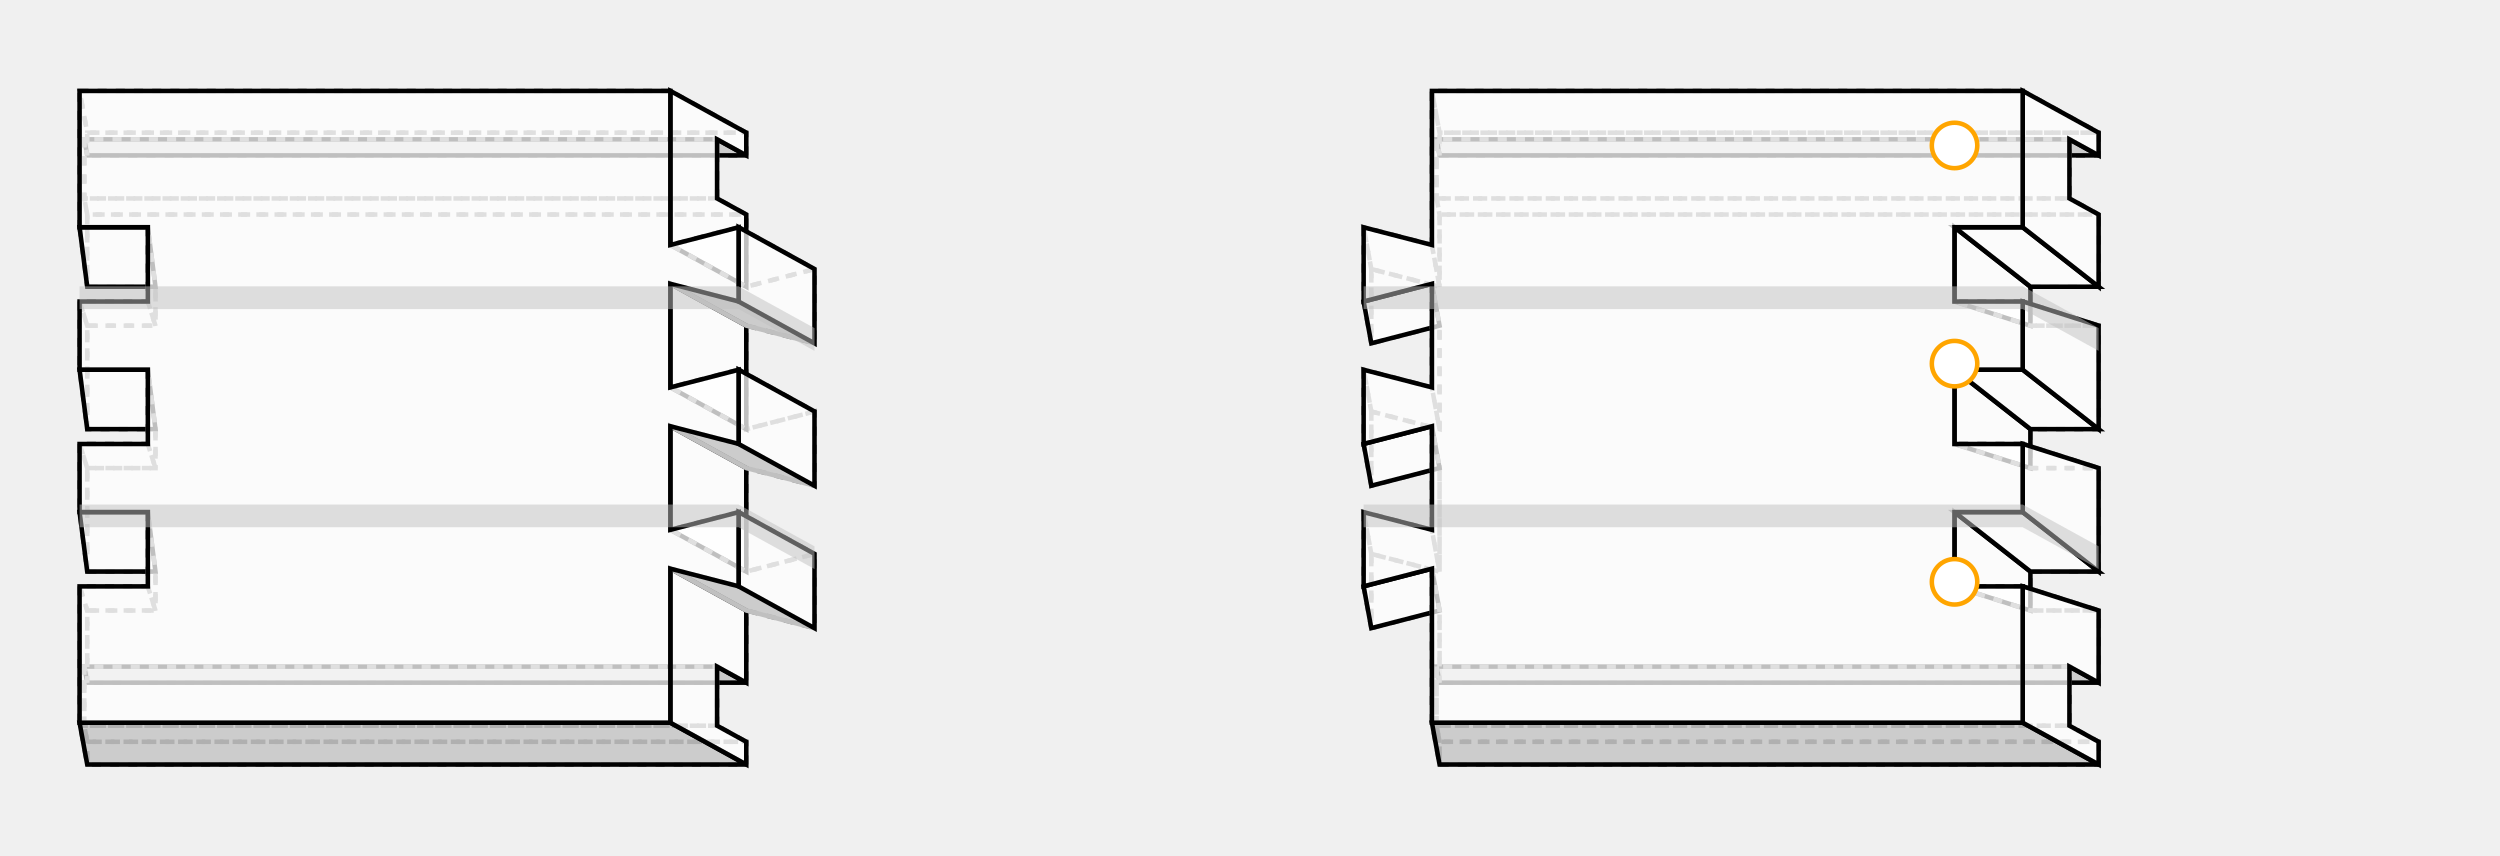
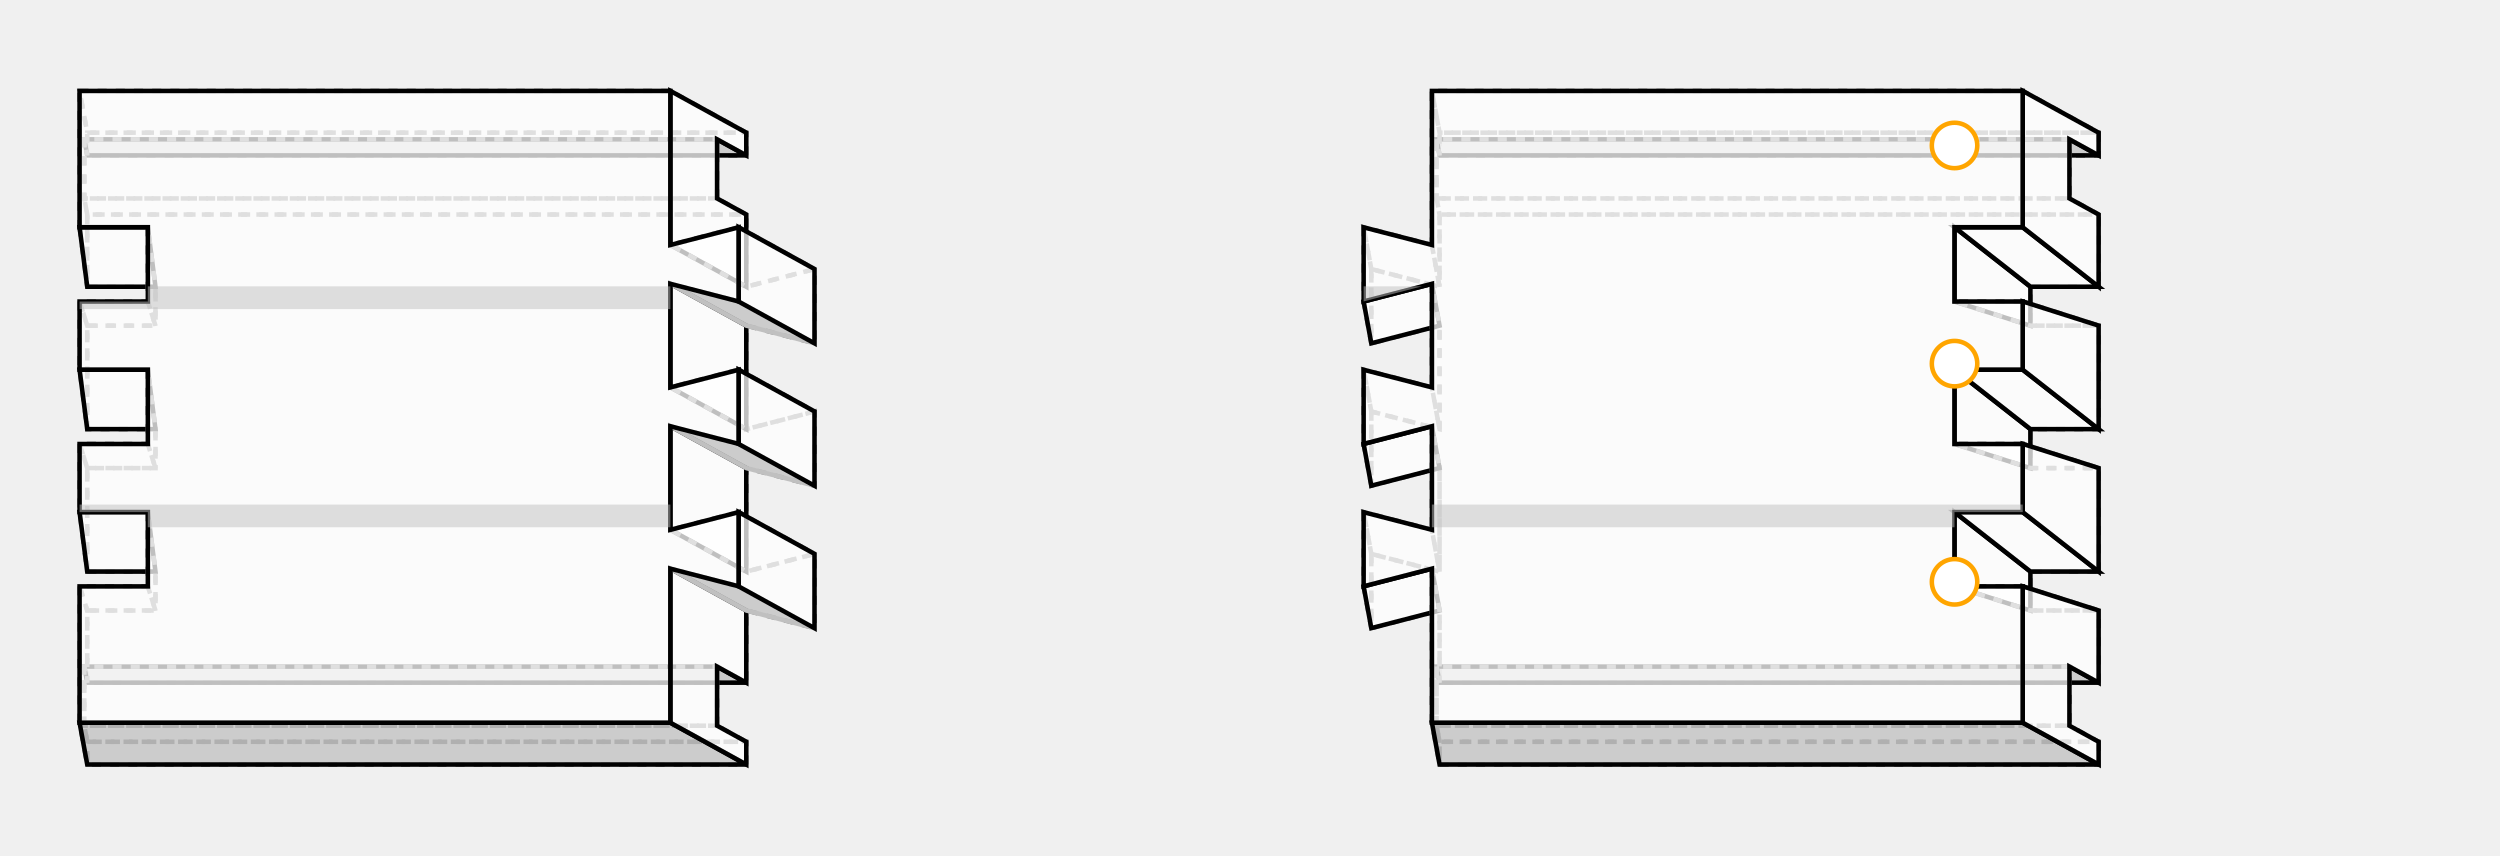
<svg xmlns="http://www.w3.org/2000/svg" width="1100" viewBox="0 0 550 188.192">
  <polygon fill="none" stroke-width="1" stroke-dasharray="2" stroke="gray" points="164.171,34.192 164.171,29.192 19.192,29.192 19.192,34.192 164.171,34.192" />
  <polygon fill="none" stroke-width="1" stroke-dasharray="2" stroke="gray" points="164.171,168.192 164.171,163.192 19.192,163.192 19.192,168.192 164.171,168.192" />
  <polygon fill="none" stroke-width="1" stroke-dasharray="2" stroke="gray" points="19.192,125.734 34.213,125.734 34.213,134.317 19.192,134.317 19.192,150.192 164.171,150.192 164.171,134.297 179.192,138.18 179.192,138.18 179.192,121.872 179.192,121.872 164.171,125.754 164.171,102.964 179.192,106.846 179.192,90.538 164.171,94.421 164.171,71.631 179.192,75.513 179.192,75.513 179.192,59.205 179.192,59.205 164.171,63.088 164.171,47.192 19.192,47.192 19.192,63.068 19.192,63.068 34.213,63.068 34.213,71.651 19.192,71.651 19.192,94.401 34.213,94.401 34.213,102.984 19.192,102.984 19.192,102.984 19.192,125.734" />
  <polygon fill="rgba(192,192,192,0.75)" stroke-width="1" stroke-dasharray="" stroke="black" points="157.749,30.657 164.171,34.192 19.192,34.192 18.544,30.657 157.749,30.657" />
  <polygon fill="none" stroke-width="1" stroke-dasharray="2" stroke="gray" points="157.749,43.657 18.544,43.657 19.192,47.192 164.171,47.192 157.749,43.657" />
  <polygon fill="rgba(192,192,192,0.75)" stroke-width="1" stroke-dasharray="" stroke="black" points="157.749,146.657 164.171,150.192 19.192,150.192 18.544,146.657 157.749,146.657" />
  <polygon fill="none" stroke-width="1" stroke-dasharray="2" stroke="gray" points="157.749,159.657 18.544,159.657 19.192,163.192 164.171,163.192 157.749,159.657" />
  <polygon fill="none" stroke-width="1" stroke-dasharray="2" stroke="gray" points="157.749,43.657 157.749,30.657 18.544,30.657 18.544,43.657 157.749,43.657" />
  <polygon fill="none" stroke-width="1" stroke-dasharray="2" stroke="gray" points="157.749,159.657 157.749,146.657 18.544,146.657 18.544,159.657 157.749,159.657" />
  <polygon fill="none" stroke-width="1" stroke-dasharray="2" stroke="gray" points="17.506,50.013 19.192,63.085 19.192,47.192 18.544,43.657 18.544,30.657 19.192,34.192 19.192,29.192 17.506,20.0 17.506,50.013" />
  <polygon fill="none" stroke-width="1" stroke-dasharray="2" stroke="gray" points="17.506,66.32 17.506,81.346 19.192,94.418 19.192,71.634 17.506,66.32" />
  <polygon fill="none" stroke-width="1" stroke-dasharray="2" stroke="gray" points="17.506,97.654 17.506,112.68 19.192,125.751 19.192,102.967 17.506,97.654" />
  <polygon fill="none" stroke-width="1" stroke-dasharray="2" stroke="gray" points="17.506,128.987 17.506,159.0 19.192,168.192 19.192,163.192 18.544,159.657 18.544,146.657 19.192,150.192 19.192,134.3 17.506,128.987" />
  <polygon fill="rgba(255,255,255,0.75)" stroke-width="1" stroke-dasharray="" stroke="black" points="17.506,50.0 32.517,50.0 34.203,63.078 19.192,63.078" />
  <polygon fill="none" stroke-width="1" stroke-dasharray="2" stroke="gray" points="19.192,71.641 34.203,71.641 32.517,66.333 17.506,66.333" />
  <polygon fill="rgba(255,255,255,0.75)" stroke-width="1" stroke-dasharray="" stroke="black" points="17.506,81.333 32.517,81.333 34.203,94.411 19.192,94.411" />
  <polygon fill="none" stroke-width="1" stroke-dasharray="2" stroke="gray" points="19.192,102.974 34.203,102.974 32.517,97.667 17.506,97.667" />
  <polygon fill="rgba(255,255,255,0.75)" stroke-width="1" stroke-dasharray="" stroke="black" points="17.506,112.667 32.517,112.667 34.203,125.744 19.192,125.744" />
  <polygon fill="none" stroke-width="1" stroke-dasharray="2" stroke="gray" points="19.192,134.307 34.203,134.307 32.517,129.0 17.506,129.0" />
  <polygon fill="none" stroke-width="1" stroke-dasharray="2" stroke="gray" points="32.517,49.993 32.517,66.34 34.203,71.654 34.203,63.065 32.517,49.993" />
  <polygon fill="none" stroke-width="1" stroke-dasharray="2" stroke="gray" points="32.517,81.326 32.517,97.674 34.203,102.987 34.203,94.398 32.517,81.326" />
  <polygon fill="none" stroke-width="1" stroke-dasharray="2" stroke="gray" points="32.517,112.66 32.517,129.007 34.203,134.32 34.203,125.731 32.517,112.66" />
  <polygon fill="none" stroke-width="1" stroke-dasharray="2" stroke="gray" points="147.473,20.0 17.506,20.0 19.192,29.192 164.171,29.192 147.473,20.0" />
  <polygon fill="rgba(192,192,192,0.75)" stroke-width="1" stroke-dasharray="" stroke="black" points="147.473,159.0 164.171,168.192 19.192,168.192 17.506,159.0 147.473,159.0" />
  <polygon fill="rgba(255,255,255,0.75)" stroke-width="1" stroke-dasharray="" stroke="black" points="164.181,63.088 147.483,53.895 147.483,20.0 164.181,29.192 164.181,34.192 157.759,30.657 157.759,43.657 164.181,47.192 164.181,63.088" />
  <polygon fill="rgba(255,255,255,0.75)" stroke-width="1" stroke-dasharray="" stroke="black" points="164.181,71.631 164.181,94.421 147.483,85.228 147.483,62.438 164.181,71.631" />
  <polygon fill="rgba(255,255,255,0.75)" stroke-width="1" stroke-dasharray="" stroke="black" points="164.181,102.964 164.181,125.754 147.483,116.562 147.483,93.772 164.181,102.964" />
  <polygon fill="rgba(255,255,255,0.75)" stroke-width="1" stroke-dasharray="" stroke="black" points="164.181,134.297 164.181,150.192 157.759,146.657 157.759,159.657 164.181,163.192 164.181,168.192 147.483,159.0 147.483,125.105 164.181,134.297" />
  <polygon fill="none" stroke-width="1" stroke-dasharray="2" stroke="gray" points="162.494,50.0 147.483,53.885 164.181,63.078 179.192,59.192" />
  <polygon fill="rgba(192,192,192,0.75)" stroke-width="1" stroke-dasharray="" stroke="silver" points="179.192,75.526 164.181,71.641 147.483,62.448 162.494,66.333" />
  <polygon fill="none" stroke-width="1" stroke-dasharray="2" stroke="gray" points="162.494,81.333 147.483,85.218 164.181,94.411 179.192,90.526" />
  <polygon fill="rgba(192,192,192,0.75)" stroke-width="1" stroke-dasharray="" stroke="silver" points="179.192,106.859 164.181,102.974 147.483,93.782 162.494,97.667" />
  <polygon fill="none" stroke-width="1" stroke-dasharray="2" stroke="gray" points="162.494,112.667 147.483,116.552 164.181,125.744 179.192,121.859" />
  <polygon fill="rgba(192,192,192,0.75)" stroke-width="1" stroke-dasharray="" stroke="silver" points="179.192,138.192 164.181,134.307 147.483,125.115 162.494,129.0" />
  <polygon fill="rgba(255,255,255,0.75)" stroke-width="1" stroke-dasharray="" stroke="black" points="179.192,59.182 179.192,75.536 162.494,66.343 162.494,49.99 179.192,59.182" />
  <polygon fill="rgba(255,255,255,0.75)" stroke-width="1" stroke-dasharray="" stroke="black" points="179.192,90.516 179.192,106.869 162.494,97.677 162.494,81.323 179.192,90.516" />
  <polygon fill="rgba(255,255,255,0.75)" stroke-width="1" stroke-dasharray="" stroke="black" points="179.192,121.849 179.192,138.202 162.494,129.01 162.494,112.657 179.192,121.849" />
  <polygon fill="rgba(255,255,255,0.75)" stroke-width="1" stroke-dasharray="" stroke="black" points="17.506,129.01 32.527,129.01 32.527,112.657 17.506,112.657 17.506,97.677 32.527,97.677 32.527,81.323 17.506,81.323 17.506,81.323 17.506,66.343 17.506,66.343 32.527,66.343 32.527,49.99 17.506,49.99 17.506,20.0 147.473,20.0 147.473,20.0 147.473,53.895 162.494,50.013 162.494,66.321 147.473,62.438 147.473,85.228 162.494,81.346 162.494,81.346 162.494,97.654 162.494,97.654 147.473,93.772 147.473,116.562 162.494,112.679 162.494,128.987 147.473,125.105 147.473,159.0 147.473,159.0 17.506,159.0 17.506,129.01" />
-   <polygon fill="rgba(192,192,192,0.5)" stroke-width="1" stroke-dasharray="" stroke="none" points="17.506,63.0 162.494,63.0 179.192,72.192 179.192,77.192 162.494,68.0 17.506,68.0" />
-   <polygon fill="rgba(192,192,192,0.5)" stroke-width="1" stroke-dasharray="" stroke="none" points="17.506,111.0 162.494,111.0 179.192,120.192 179.192,125.192 162.494,116.0 17.506,116.0" />
+   <polygon fill="rgba(192,192,192,0.5)" stroke-width="1" stroke-dasharray="" stroke="none" points="32.517,63.0 147.483,63.0 147.483,68.0 17.506,68.0 17.506,66.333 32.517,66.333 32.517,63.0" />
+   <polygon fill="rgba(192,192,192,0.5)" stroke-width="1" stroke-dasharray="" stroke="none" points="147.483,111.0 17.506,111.0 17.506,112.667 32.517,112.667 32.517,116.0 147.483,116.0 147.483,111.0" />
  <polygon fill="none" stroke-width="1" stroke-dasharray="2" stroke="gray" points="461.698,125.734 461.698,102.984 461.698,102.984 446.677,102.984 446.677,94.401 461.698,94.401 461.698,71.651 446.677,71.651 446.677,63.068 461.698,63.068 461.698,63.068 461.698,47.192 316.708,47.192 316.708,63.088 301.687,59.205 301.687,59.205 301.687,75.513 301.687,75.513 316.708,71.631 316.708,94.421 301.687,90.538 301.687,106.846 316.708,102.964 316.708,125.754 301.687,121.872 301.687,121.872 301.687,138.18 301.687,138.18 316.708,134.297 316.708,150.192 461.698,150.192 461.698,134.317 446.677,134.317 446.677,125.734 461.698,125.734" />
  <polygon fill="none" stroke-width="1" stroke-dasharray="2" stroke="gray" points="316.708,34.192 461.698,34.192 461.698,29.192 316.708,29.192 316.708,34.192" />
  <polygon fill="none" stroke-width="1" stroke-dasharray="2" stroke="gray" points="316.708,168.192 461.698,168.192 461.698,163.192 316.708,163.192 316.708,168.192" />
  <polygon fill="rgba(192,192,192,0.75)" stroke-width="1" stroke-dasharray="" stroke="black" points="316.059,30.657 455.276,30.657 461.698,34.192 316.708,34.192 316.059,30.657" />
  <polygon fill="none" stroke-width="1" stroke-dasharray="2" stroke="gray" points="316.059,43.657 316.708,47.192 461.698,47.192 455.276,43.657 316.059,43.657" />
  <polygon fill="rgba(192,192,192,0.75)" stroke-width="1" stroke-dasharray="" stroke="black" points="316.059,146.657 455.276,146.657 461.698,150.192 316.708,150.192 316.059,146.657" />
  <polygon fill="none" stroke-width="1" stroke-dasharray="2" stroke="gray" points="316.059,159.657 316.708,163.192 461.698,163.192 455.276,159.657 316.059,159.657" />
  <polygon fill="none" stroke-width="1" stroke-dasharray="2" stroke="gray" points="316.059,159.657 455.276,159.657 455.276,146.657 316.059,146.657 316.059,159.657" />
  <polygon fill="none" stroke-width="1" stroke-dasharray="2" stroke="gray" points="316.059,43.657 455.276,43.657 455.276,30.657 316.059,30.657 316.059,43.657" />
  <polygon fill="none" stroke-width="1" stroke-dasharray="2" stroke="gray" points="300.0,49.99 300.0,66.343 301.687,75.536 301.687,59.182 300.0,49.99" />
  <polygon fill="none" stroke-width="1" stroke-dasharray="2" stroke="gray" points="300.0,81.323 300.0,97.677 301.687,106.869 301.687,90.516 300.0,81.323" />
  <polygon fill="none" stroke-width="1" stroke-dasharray="2" stroke="gray" points="300.0,112.657 300.0,129.01 301.687,138.202 301.687,121.849 300.0,112.657" />
  <polygon fill="none" stroke-width="1" stroke-dasharray="2" stroke="gray" points="301.687,59.192 316.698,63.078 315.011,53.885 300.0,50.0" />
  <polygon fill="rgba(255,255,255,0.75)" stroke-width="1" stroke-dasharray="" stroke="black" points="300.0,66.333 315.011,62.448 316.698,71.641 301.687,75.526" />
  <polygon fill="none" stroke-width="1" stroke-dasharray="2" stroke="gray" points="301.687,90.526 316.698,94.411 315.011,85.218 300.0,81.333" />
  <polygon fill="rgba(255,255,255,0.75)" stroke-width="1" stroke-dasharray="" stroke="black" points="300.0,97.667 315.011,93.782 316.698,102.974 301.687,106.859" />
  <polygon fill="none" stroke-width="1" stroke-dasharray="2" stroke="gray" points="301.687,121.859 316.698,125.744 315.011,116.552 300.0,112.667" />
  <polygon fill="rgba(255,255,255,0.75)" stroke-width="1" stroke-dasharray="" stroke="black" points="300.0,129.0 315.011,125.115 316.698,134.307 301.687,138.192" />
  <polygon fill="none" stroke-width="1" stroke-dasharray="2" stroke="gray" points="315.011,53.895 316.698,63.088 316.698,47.192 316.049,43.657 316.049,30.657 316.698,34.192 316.698,29.192 315.011,20.0 315.011,53.895" />
  <polygon fill="none" stroke-width="1" stroke-dasharray="2" stroke="gray" points="315.011,62.438 315.011,85.228 316.698,94.421 316.698,71.631 315.011,62.438" />
  <polygon fill="none" stroke-width="1" stroke-dasharray="2" stroke="gray" points="315.011,93.772 315.011,116.562 316.698,125.754 316.698,102.964 315.011,93.772" />
  <polygon fill="none" stroke-width="1" stroke-dasharray="2" stroke="gray" points="315.011,125.105 315.011,159.0 316.698,168.192 316.698,163.192 316.049,159.657 316.049,146.657 316.698,150.192 316.698,134.297 315.011,125.105" />
  <polygon fill="none" stroke-width="1" stroke-dasharray="2" stroke="gray" points="315.021,20.0 316.708,29.192 461.698,29.192 445.0,20.0 315.021,20.0" />
  <polygon fill="rgba(192,192,192,0.75)" stroke-width="1" stroke-dasharray="" stroke="black" points="315.021,159.0 445.0,159.0 461.698,168.192 316.708,168.192 315.021,159.0" />
  <polygon fill="rgba(255,255,255,0.75)" stroke-width="1" stroke-dasharray="" stroke="black" points="446.687,63.065 446.687,71.654 429.989,66.34 429.989,49.993 446.687,63.065" />
  <polygon fill="rgba(255,255,255,0.75)" stroke-width="1" stroke-dasharray="" stroke="black" points="446.687,94.398 446.687,102.987 429.989,97.674 429.989,81.326 446.687,94.398" />
  <polygon fill="rgba(255,255,255,0.75)" stroke-width="1" stroke-dasharray="" stroke="black" points="446.687,125.731 446.687,134.32 429.989,129.007 429.989,112.66 446.687,125.731" />
  <polygon fill="rgba(255,255,255,0.75)" stroke-width="1" stroke-dasharray="" stroke="black" points="461.698,63.078 446.687,63.078 429.989,50.0 445.0,50.0" />
  <polygon fill="none" stroke-width="1" stroke-dasharray="2" stroke="gray" points="445.0,66.333 429.989,66.333 446.687,71.641 461.698,71.641" />
  <polygon fill="rgba(255,255,255,0.75)" stroke-width="1" stroke-dasharray="" stroke="black" points="461.698,94.411 446.687,94.411 429.989,81.333 445.0,81.333" />
  <polygon fill="none" stroke-width="1" stroke-dasharray="2" stroke="gray" points="445.0,97.667 429.989,97.667 446.687,102.974 461.698,102.974" />
  <polygon fill="rgba(255,255,255,0.75)" stroke-width="1" stroke-dasharray="" stroke="black" points="461.698,125.744 446.687,125.744 429.989,112.667 445.0,112.667" />
  <polygon fill="none" stroke-width="1" stroke-dasharray="2" stroke="gray" points="445.0,129.0 429.989,129.0 446.687,134.307 461.698,134.307" />
  <polygon fill="rgba(255,255,255,0.75)" stroke-width="1" stroke-dasharray="" stroke="black" points="461.698,63.085 445.0,50.013 445.0,20.0 461.698,29.192 461.698,34.192 455.276,30.657 455.276,43.657 461.698,47.192 461.698,63.085" />
  <polygon fill="rgba(255,255,255,0.75)" stroke-width="1" stroke-dasharray="" stroke="black" points="461.698,71.634 461.698,94.418 445.0,81.346 445.0,66.32 461.698,71.634" />
  <polygon fill="rgba(255,255,255,0.75)" stroke-width="1" stroke-dasharray="" stroke="black" points="461.698,102.967 461.698,125.751 445.0,112.68 445.0,97.654 461.698,102.967" />
  <polygon fill="rgba(255,255,255,0.75)" stroke-width="1" stroke-dasharray="" stroke="black" points="461.698,134.3 461.698,150.192 455.276,146.657 455.276,159.657 461.698,163.192 461.698,168.192 445.0,159.0 445.0,128.987 461.698,134.3" />
  <polygon fill="rgba(255,255,255,0.75)" stroke-width="1" stroke-dasharray="" stroke="black" points="445.0,129.01 445.0,159.0 315.021,159.0 315.021,159.0 315.021,125.105 300.0,128.987 300.0,112.679 315.021,116.562 315.021,93.772 300.0,97.654 300.0,97.654 300.0,81.346 300.0,81.346 315.021,85.228 315.021,62.438 300.0,66.321 300.0,50.013 315.021,53.895 315.021,20.0 315.021,20.0 445.0,20.0 445.0,49.99 429.979,49.99 429.979,66.343 445.0,66.343 445.0,66.343 445.0,81.323 445.0,81.323 429.979,81.323 429.979,97.677 445.0,97.677 445.0,112.657 429.979,112.657 429.979,129.01 445.0,129.01" />
-   <polygon fill="rgba(192,192,192,0.5)" stroke-width="1" stroke-dasharray="" stroke="none" points="300.0,63.0 445.0,63.0 461.698,72.192 461.698,77.192 445.0,68.0 300.0,68.0" />
-   <polygon fill="rgba(192,192,192,0.5)" stroke-width="1" stroke-dasharray="" stroke="none" points="300.0,111.0 445.0,111.0 461.698,120.192 461.698,125.192 445.0,116.0 300.0,116.0" />
+   <polygon fill="rgba(192,192,192,0.5)" stroke-width="1" stroke-dasharray="" stroke="none" points="312.799,63.0 300.0,63.0 300.0,66.308 312.799,63.0" />
+   <polygon fill="rgba(192,192,192,0.5)" stroke-width="1" stroke-dasharray="" stroke="none" points="315.011,111.0 445.0,111.0 445.0,112.667 429.989,112.667 429.989,116.0 315.011,116.0 315.011,111.0" />
  <circle cx="430" cy="32.0" r="5" stroke="orange" fill="white" stroke-width="1" />
  <circle cx="430" cy="80.0" r="5" stroke="orange" fill="white" stroke-width="1" />
  <circle cx="430" cy="128.0" r="5" stroke="orange" fill="white" stroke-width="1" />
</svg>
